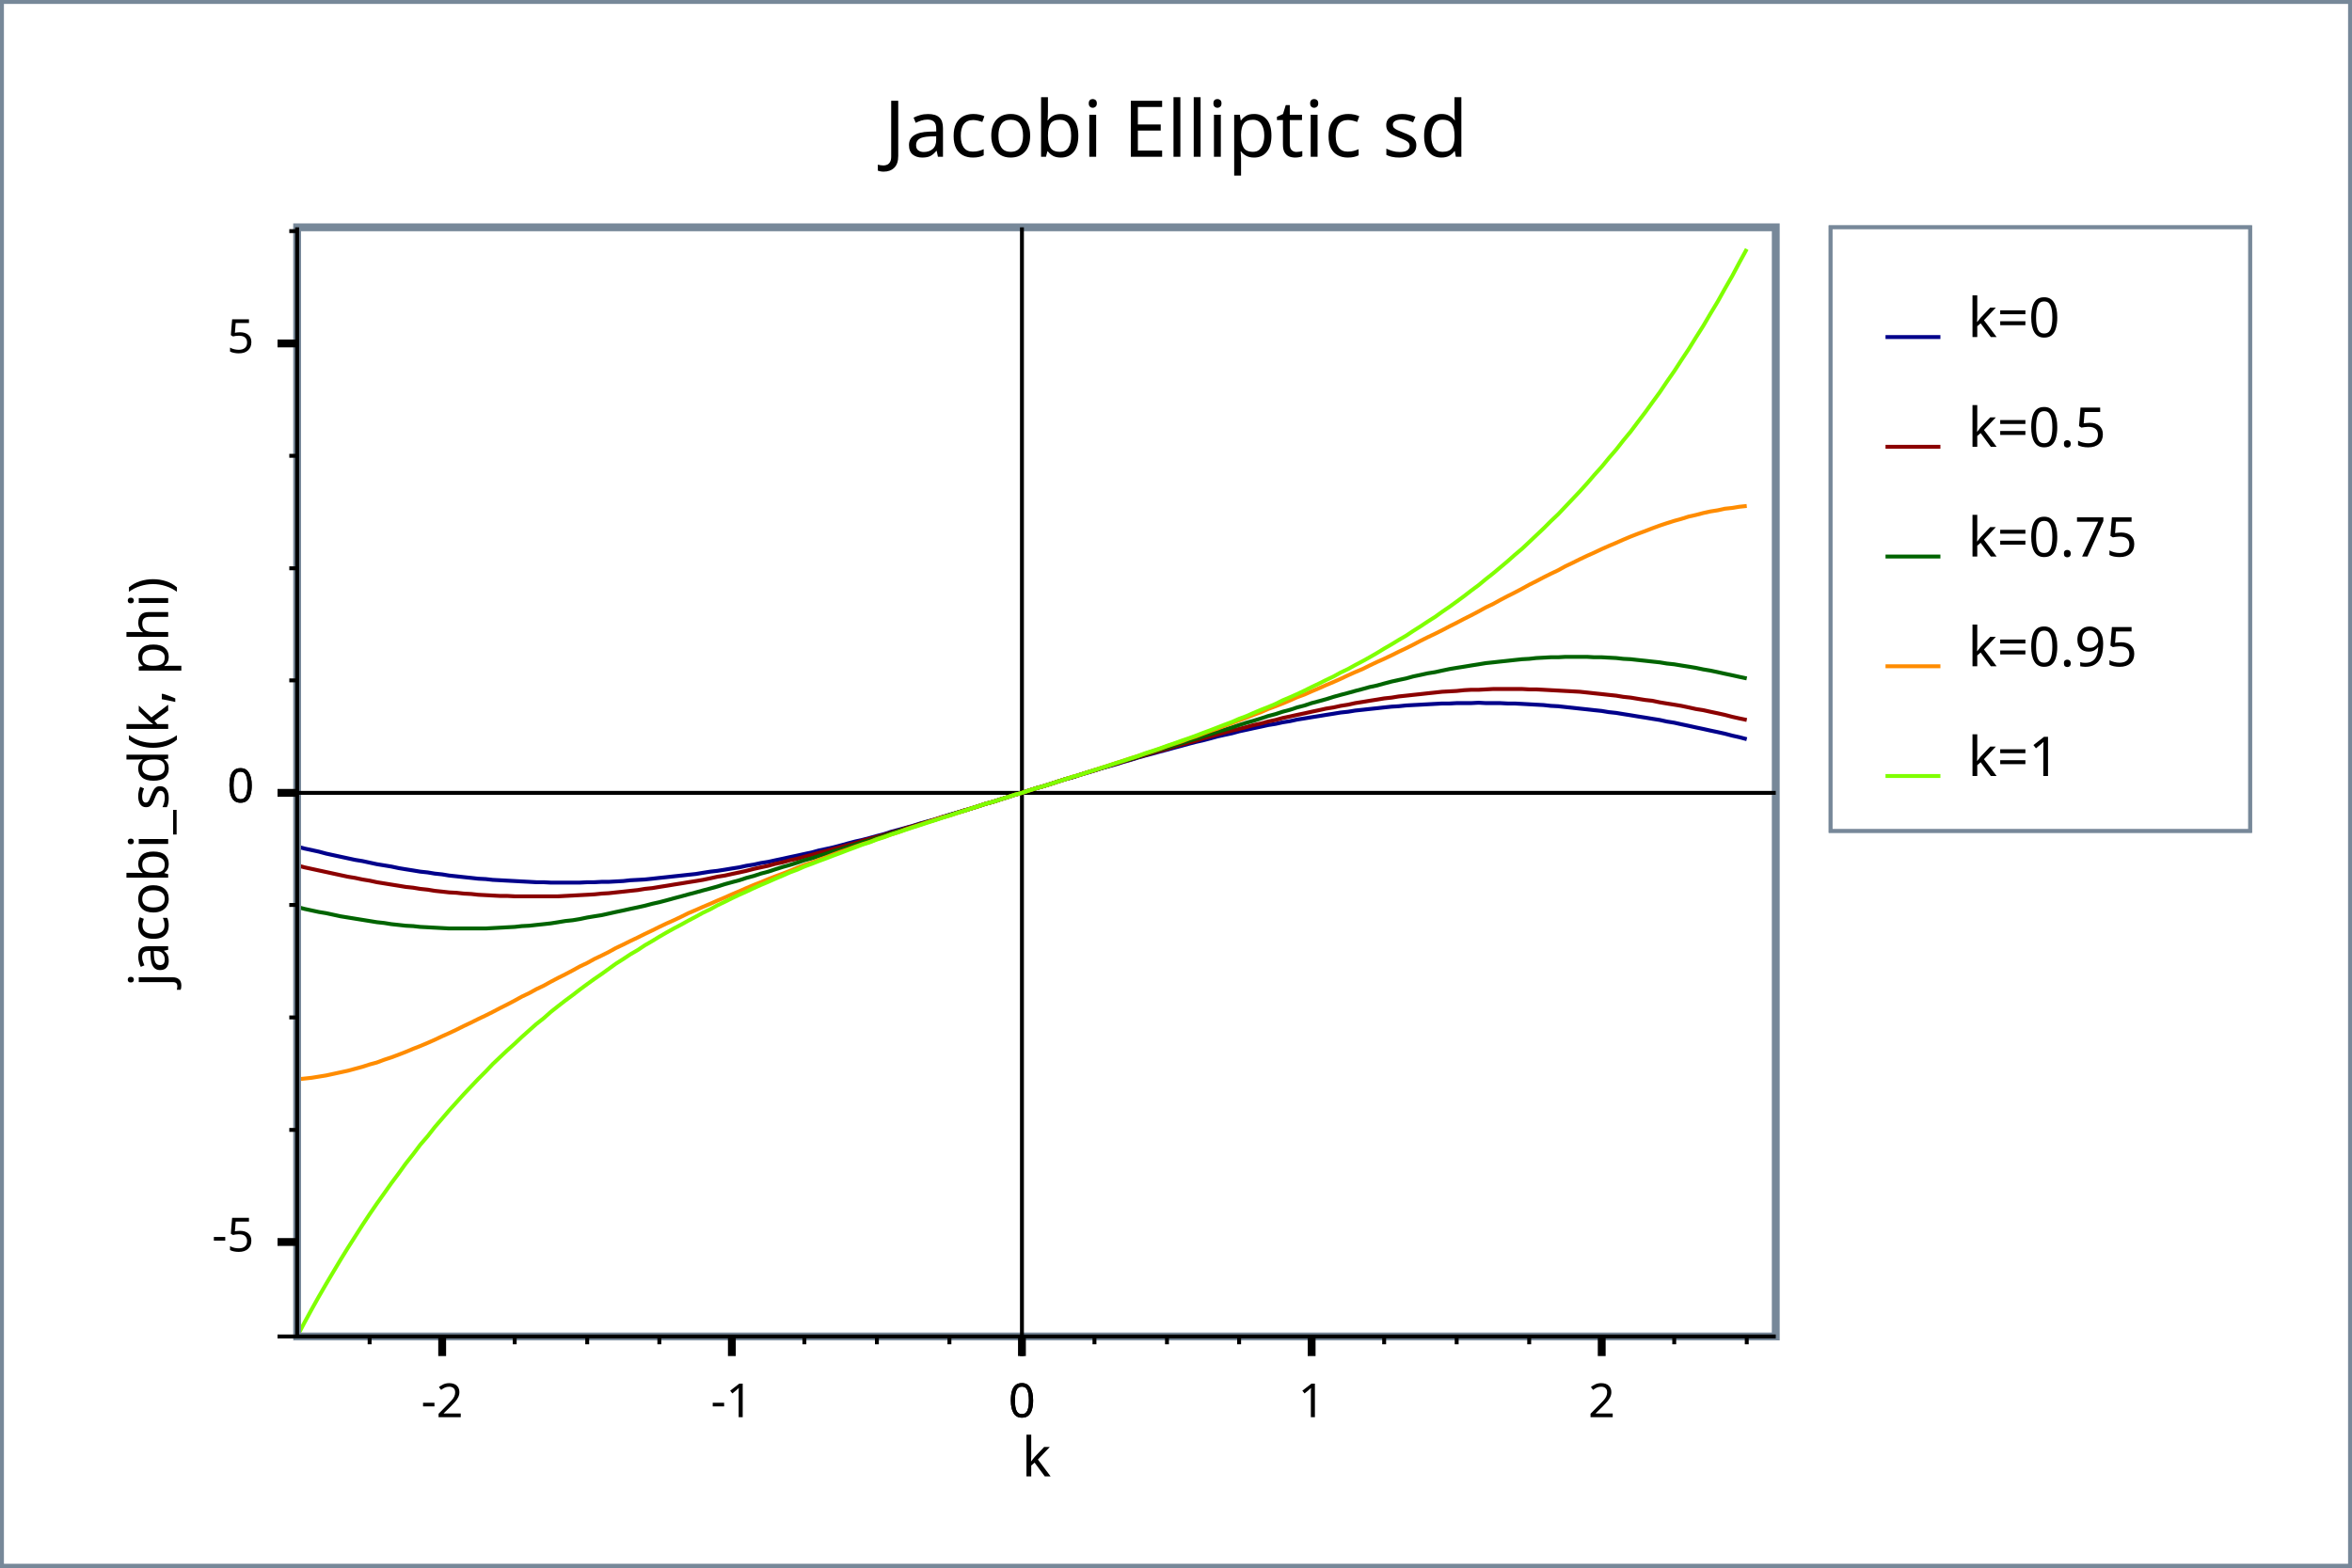
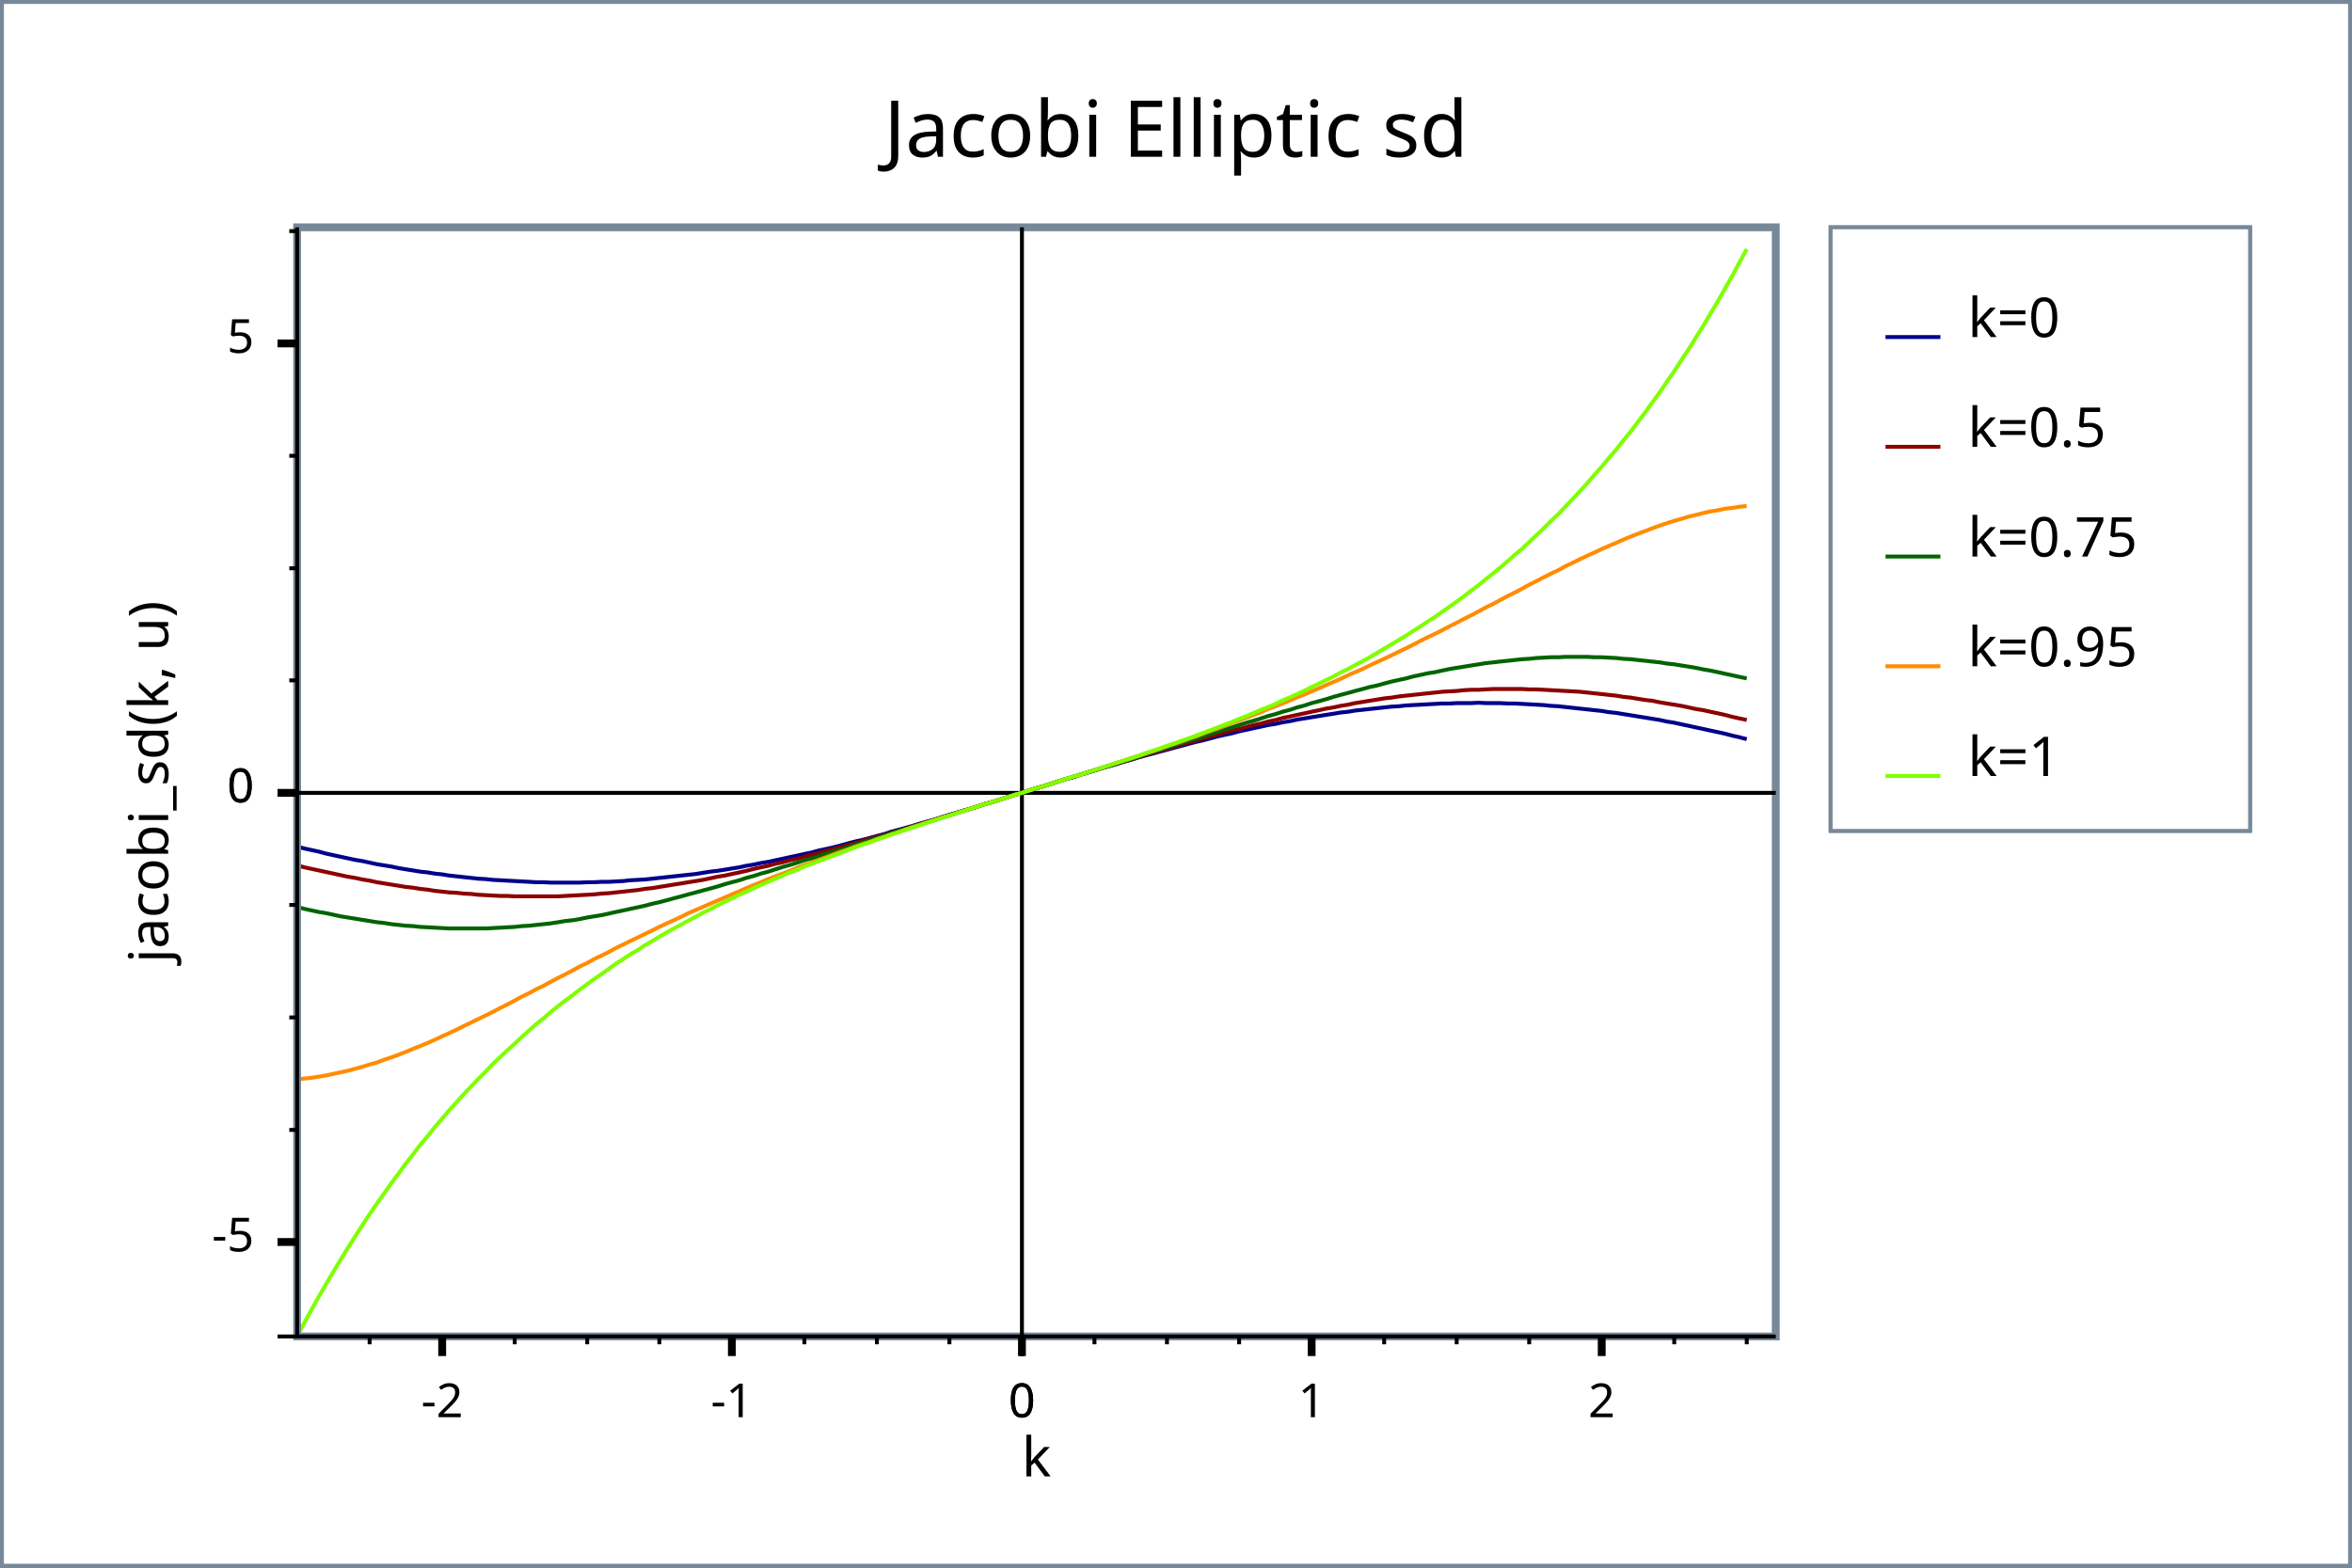
<svg xmlns="http://www.w3.org/2000/svg" width="600" height="400" version="1.1">
  <meta name="copyright" content="John Maddock" />
  <meta name="date" content="2008" />
  <clipPath id="plot_window">
    <rect x="76.8" y="59" width="375.2" height="281" />
  </clipPath>
  <g id="imageBackground" stroke="rgb(119,136,153)" fill="rgb(255,255,255)" stroke-width="2">
    <rect x="0" y="0" width="600" height="400" />
  </g>
  <g id="plotBackground" stroke="rgb(119,136,153)" fill="rgb(255,255,255)" stroke-width="2">
    <rect x="75.8" y="58" width="377.2" height="283" />
  </g>
  <g id="yMinorGrid" stroke="rgb(200,220,255)" stroke-width="0.5" />
  <g id="yMajorGrid" stroke="rgb(200,220,255)" stroke-width="1" />
  <g id="xMinorGrid" stroke="rgb(200,220,255)" stroke-width="0.5" />
  <g id="xMajorGrid" stroke="rgb(200,220,255)" stroke-width="1" />
  <g id="yAxis" stroke="rgb(0,0,0)" stroke-width="1">
    <line x1="260.7" y1="58" x2="260.7" y2="346" />
    <line x1="75.8" y1="58" x2="75.8" y2="341" />
  </g>
  <g id="xAxis" stroke="rgb(0,0,0)" stroke-width="1">
    <line x1="70.8" y1="202.3" x2="453" y2="202.3" />
    <line x1="70.8" y1="341" x2="453" y2="341" />
  </g>
  <g id="yMinorTicks" stroke="rgb(0,0,0)" stroke-width="1">
    <path d="M73.8,173.6 L75.8,173.6 M73.8,145 L75.8,145 M73.8,116.3 L75.8,116.3 M73.8,58.97 L75.8,58.97 M73.8,202.3 L75.8,202.3 M73.8,230.9 L75.8,230.9 M73.8,259.6 L75.8,259.6 M73.8,288.3 L75.8,288.3 M73.8,316.9 L75.8,316.9 " fill="none" />
  </g>
  <g id="xMinorTicks" stroke="rgb(0,0,0)" stroke-width="1">
    <path d="M279.2,341 L279.2,343 M297.7,341 L297.7,343 M316.1,341 L316.1,343 M353.1,341 L353.1,343 M371.6,341 L371.6,343 M390.1,341 L390.1,343 M427.1,341 L427.1,343 M445.6,341 L445.6,343 M242.2,341 L242.2,343 M223.7,341 L223.7,343 M205.2,341 L205.2,343 M168.2,341 L168.2,343 M149.8,341 L149.8,343 M131.3,341 L131.3,343 M94.29,341 L94.29,343 " fill="none" />
  </g>
  <g id="yMajorTicks" stroke="rgb(0,0,0)" stroke-width="2">
    <path d="M70.8,202.3 L75.8,202.3 M70.8,87.63 L75.8,87.63 M70.8,202.3 L75.8,202.3 M70.8,316.9 L75.8,316.9 " fill="none" />
  </g>
  <g id="xMajorTicks" stroke="rgb(0,0,0)" stroke-width="2">
    <path d="M260.7,341 L260.7,346 M334.6,341 L334.6,346 M408.6,341 L408.6,346 M260.7,341 L260.7,346 M186.7,341 L186.7,346 M112.8,341 L112.8,346 " fill="none" />
  </g>
  <g id="xTicksValues">
    <text x="260.7" y="361.6" text-anchor="middle" font-size="12" font-family="Verdana">0</text>
    <text x="334.6" y="361.6" text-anchor="middle" font-size="12" font-family="Verdana">1</text>
    <text x="408.6" y="361.6" text-anchor="middle" font-size="12" font-family="Verdana">2</text>
    <text x="260.7" y="361.6" text-anchor="middle" font-size="12" font-family="Verdana">0</text>
    <text x="186.7" y="361.6" text-anchor="middle" font-size="12" font-family="Verdana">-1</text>
    <text x="112.8" y="361.6" text-anchor="middle" font-size="12" font-family="Verdana">-2</text>
  </g>
  <g id="yTicksValues">
    <text x="64.8" y="204.7" text-anchor="end" font-size="12" font-family="Verdana">0</text>
    <text x="64.8" y="90.03" text-anchor="end" font-size="12" font-family="Verdana">5</text>
    <text x="64.8" y="204.7" text-anchor="end" font-size="12" font-family="Verdana">0</text>
    <text x="64.8" y="319.3" text-anchor="end" font-size="12" font-family="Verdana">-5</text>
  </g>
  <g id="yLabel">
-     <text x="42.9" y="199.5" text-anchor="middle" transform="rotate(-90 42.9 199.5 )" font-size="14" font-family="Verdana">jacobi_sd(k, phi)</text>
+     <text x="42.9" y="199.5" text-anchor="middle" transform="rotate(-90 42.9 199.5 )" font-size="14" font-family="Verdana">jacobi_sd(k, u)</text>
  </g>
  <g id="xLabel">
    <text x="264.4" y="376.7" text-anchor="middle" font-size="14" font-family="Verdana">k</text>
  </g>
  <g id="plotLines" stroke-width="2">
    <g clip-path="url(#plot_window)" stroke="rgb(0,0,139)" stroke-width="1">
      <path d="M75.8,216 L77.65,216.5 L79.5,216.9 L81.35,217.3 L83.2,217.8 L85.04,218.2 L86.89,218.6 L88.74,219 L90.59,219.4 L92.44,219.7 L94.29,220.1 L96.14,220.5 L97.99,220.8 L99.83,221.1 L101.7,221.5 L103.5,221.8 L105.4,222.1 L107.2,222.4 L109.1,222.6 L110.9,222.9 L112.8,223.1 L114.6,223.4 L116.5,223.6 L118.3,223.8 L120.2,224 L122,224.2 L123.9,224.3 L125.7,224.5 L127.6,224.6 L129.4,224.7 L131.3,224.8 L133.1,224.9 L135,225 L136.8,225.1 L138.7,225.1 L140.5,225.2 L142.4,225.2 L144.2,225.2 L146.1,225.2 L147.9,225.2 L149.8,225.1 L151.6,225.1 L153.5,225 L155.3,225 L157.1,224.9 L159,224.8 L160.8,224.6 L162.7,224.5 L164.5,224.4 L166.4,224.2 L168.2,224 L170.1,223.8 L171.9,223.6 L173.8,223.4 L175.6,223.2 L177.5,223 L179.3,222.7 L181.2,222.4 L183,222.2 L184.9,221.9 L186.7,221.6 L188.6,221.3 L190.4,220.9 L192.3,220.6 L194.1,220.2 L196,219.9 L197.8,219.5 L199.7,219.1 L201.5,218.7 L203.4,218.3 L205.2,217.9 L207.1,217.5 L208.9,217 L210.8,216.6 L212.6,216.2 L214.5,215.7 L216.3,215.2 L218.2,214.7 L220,214.3 L221.9,213.8 L223.7,213.3 L225.6,212.8 L227.4,212.2 L229.3,211.7 L231.1,211.2 L232.9,210.7 L234.8,210.1 L236.6,209.6 L238.5,209.1 L240.3,208.5 L242.2,207.9 L244,207.4 L245.9,206.8 L247.7,206.3 L249.6,205.7 L251.4,205.1 L253.3,204.6 L255.1,204 L257,203.4 L258.8,202.8 L260.7,202.3 L262.5,201.7 L264.4,201.1 L266.2,200.6 L268.1,200 L269.9,199.4 L271.8,198.8 L273.6,198.3 L275.5,197.7 L277.3,197.2 L279.2,196.6 L281,196 L282.9,195.5 L284.7,195 L286.6,194.4 L288.4,193.9 L290.3,193.3 L292.1,192.8 L294,192.3 L295.8,191.8 L297.7,191.3 L299.5,190.8 L301.4,190.3 L303.2,189.8 L305.1,189.3 L306.9,188.9 L308.8,188.4 L310.6,187.9 L312.4,187.5 L314.3,187.1 L316.1,186.6 L318,186.2 L319.8,185.8 L321.7,185.4 L323.5,185 L325.4,184.7 L327.2,184.3 L329.1,184 L330.9,183.6 L332.8,183.3 L334.6,183 L336.5,182.7 L338.3,182.4 L340.2,182.1 L342,181.8 L343.9,181.6 L345.7,181.3 L347.6,181.1 L349.4,180.9 L351.3,180.7 L353.1,180.5 L355,180.3 L356.8,180.2 L358.7,180 L360.5,179.9 L362.4,179.8 L364.2,179.7 L366.1,179.6 L367.9,179.5 L369.8,179.5 L371.6,179.4 L373.5,179.4 L375.3,179.4 L377.2,179.3 L379,179.4 L380.9,179.4 L382.7,179.4 L384.6,179.5 L386.4,179.5 L388.3,179.6 L390.1,179.7 L391.9,179.8 L393.8,179.9 L395.6,180.1 L397.5,180.2 L399.3,180.4 L401.2,180.6 L403,180.8 L404.9,181 L406.7,181.2 L408.6,181.4 L410.4,181.7 L412.3,181.9 L414.1,182.2 L416,182.5 L417.8,182.8 L419.7,183.1 L421.5,183.4 L423.4,183.7 L425.2,184.1 L427.1,184.4 L428.9,184.8 L430.8,185.2 L432.6,185.6 L434.5,186 L436.3,186.4 L438.2,186.8 L440,187.2 L441.9,187.7 L443.7,188.1 L445.6,188.6 " fill="none" />
    </g>
    <g clip-path="url(#plot_window)" stroke="rgb(139,0,0)" stroke-width="1">
      <path d="M75.8,220.8 L77.65,221.3 L79.5,221.7 L81.35,222.1 L83.2,222.5 L85.04,222.9 L86.89,223.3 L88.74,223.7 L90.59,224 L92.44,224.4 L94.29,224.7 L96.14,225.1 L97.99,225.4 L99.83,225.7 L101.7,226 L103.5,226.3 L105.4,226.5 L107.2,226.8 L109.1,227 L110.9,227.3 L112.8,227.5 L114.6,227.7 L116.5,227.8 L118.3,228 L120.2,228.1 L122,228.3 L123.9,228.4 L125.7,228.5 L127.6,228.6 L129.4,228.6 L131.3,228.7 L133.1,228.7 L135,228.7 L136.8,228.7 L138.7,228.7 L140.5,228.7 L142.4,228.7 L144.2,228.6 L146.1,228.5 L147.9,228.4 L149.8,228.3 L151.6,228.2 L153.5,228 L155.3,227.9 L157.1,227.7 L159,227.5 L160.8,227.3 L162.7,227.1 L164.5,226.8 L166.4,226.6 L168.2,226.3 L170.1,226 L171.9,225.7 L173.8,225.4 L175.6,225.1 L177.5,224.8 L179.3,224.5 L181.2,224.1 L183,223.7 L184.9,223.4 L186.7,223 L188.6,222.6 L190.4,222.2 L192.3,221.7 L194.1,221.3 L196,220.9 L197.8,220.4 L199.7,220 L201.5,219.5 L203.4,219.1 L205.2,218.6 L207.1,218.1 L208.9,217.6 L210.8,217.1 L212.6,216.6 L214.5,216.1 L216.3,215.6 L218.2,215.1 L220,214.5 L221.9,214 L223.7,213.5 L225.6,213 L227.4,212.4 L229.3,211.9 L231.1,211.3 L232.9,210.8 L234.8,210.2 L236.6,209.7 L238.5,209.1 L240.3,208.5 L242.2,208 L244,207.4 L245.9,206.8 L247.7,206.3 L249.6,205.7 L251.4,205.1 L253.3,204.6 L255.1,204 L257,203.4 L258.8,202.8 L260.7,202.3 L262.5,201.7 L264.4,201.1 L266.2,200.6 L268.1,200 L269.9,199.4 L271.8,198.8 L273.6,198.3 L275.5,197.7 L277.3,197.1 L279.2,196.6 L281,196 L282.9,195.4 L284.7,194.9 L286.6,194.3 L288.4,193.8 L290.3,193.2 L292.1,192.7 L294,192.1 L295.8,191.6 L297.7,191.1 L299.5,190.5 L301.4,190 L303.2,189.5 L305.1,189 L306.9,188.4 L308.8,187.9 L310.6,187.4 L312.4,186.9 L314.3,186.4 L316.1,186 L318,185.5 L319.8,185 L321.7,184.6 L323.5,184.1 L325.4,183.7 L327.2,183.2 L329.1,182.8 L330.9,182.4 L332.8,182 L334.6,181.6 L336.5,181.2 L338.3,180.8 L340.2,180.5 L342,180.1 L343.9,179.8 L345.7,179.4 L347.6,179.1 L349.4,178.8 L351.3,178.5 L353.1,178.2 L355,178 L356.8,177.7 L358.7,177.5 L360.5,177.3 L362.4,177.1 L364.2,176.9 L366.1,176.7 L367.9,176.5 L369.8,176.4 L371.6,176.3 L373.5,176.1 L375.3,176 L377.2,176 L379,175.9 L380.9,175.8 L382.7,175.8 L384.6,175.8 L386.4,175.8 L388.3,175.8 L390.1,175.9 L391.9,175.9 L393.8,176 L395.6,176.1 L397.5,176.2 L399.3,176.3 L401.2,176.4 L403,176.5 L404.9,176.7 L406.7,176.9 L408.6,177.1 L410.4,177.3 L412.3,177.5 L414.1,177.8 L416,178 L417.8,178.3 L419.7,178.6 L421.5,178.8 L423.4,179.2 L425.2,179.5 L427.1,179.8 L428.9,180.1 L430.8,180.5 L432.6,180.9 L434.5,181.2 L436.3,181.6 L438.2,182 L440,182.4 L441.9,182.9 L443.7,183.3 L445.6,183.7 " fill="none" />
    </g>
    <g clip-path="url(#plot_window)" stroke="rgb(0,100,0)" stroke-width="1">
      <path d="M75.8,231.4 L77.65,231.9 L79.5,232.3 L81.35,232.7 L83.2,233 L85.04,233.4 L86.89,233.8 L88.74,234.1 L90.59,234.4 L92.44,234.7 L94.29,235 L96.14,235.3 L97.99,235.5 L99.83,235.8 L101.7,236 L103.5,236.2 L105.4,236.3 L107.2,236.5 L109.1,236.6 L110.9,236.7 L112.8,236.8 L114.6,236.9 L116.5,236.9 L118.3,236.9 L120.2,236.9 L122,236.9 L123.9,236.9 L125.7,236.8 L127.6,236.7 L129.4,236.6 L131.3,236.5 L133.1,236.3 L135,236.2 L136.8,236 L138.7,235.8 L140.5,235.6 L142.4,235.3 L144.2,235 L146.1,234.8 L147.9,234.5 L149.8,234.1 L151.6,233.8 L153.5,233.5 L155.3,233.1 L157.1,232.7 L159,232.3 L160.8,231.9 L162.7,231.5 L164.5,231.1 L166.4,230.6 L168.2,230.2 L170.1,229.7 L171.9,229.2 L173.8,228.7 L175.6,228.2 L177.5,227.7 L179.3,227.2 L181.2,226.7 L183,226.2 L184.9,225.6 L186.7,225.1 L188.6,224.6 L190.4,224 L192.3,223.5 L194.1,222.9 L196,222.4 L197.8,221.8 L199.7,221.2 L201.5,220.7 L203.4,220.1 L205.2,219.5 L207.1,219 L208.9,218.4 L210.8,217.8 L212.6,217.2 L214.5,216.7 L216.3,216.1 L218.2,215.5 L220,214.9 L221.9,214.4 L223.7,213.8 L225.6,213.2 L227.4,212.6 L229.3,212 L231.1,211.5 L232.9,210.9 L234.8,210.3 L236.6,209.7 L238.5,209.2 L240.3,208.6 L242.2,208 L244,207.4 L245.9,206.9 L247.7,206.3 L249.6,205.7 L251.4,205.1 L253.3,204.6 L255.1,204 L257,203.4 L258.8,202.8 L260.7,202.3 L262.5,201.7 L264.4,201.1 L266.2,200.6 L268.1,200 L269.9,199.4 L271.8,198.8 L273.6,198.3 L275.5,197.7 L277.3,197.1 L279.2,196.5 L281,196 L282.9,195.4 L284.7,194.8 L286.6,194.2 L288.4,193.7 L290.3,193.1 L292.1,192.5 L294,191.9 L295.8,191.3 L297.7,190.8 L299.5,190.2 L301.4,189.6 L303.2,189 L305.1,188.5 L306.9,187.9 L308.8,187.3 L310.6,186.7 L312.4,186.2 L314.3,185.6 L316.1,185 L318,184.4 L319.8,183.9 L321.7,183.3 L323.5,182.7 L325.4,182.2 L327.2,181.6 L329.1,181.1 L330.9,180.5 L332.8,180 L334.6,179.4 L336.5,178.9 L338.3,178.4 L340.2,177.8 L342,177.3 L343.9,176.8 L345.7,176.3 L347.6,175.8 L349.4,175.3 L351.3,174.9 L353.1,174.4 L355,173.9 L356.8,173.5 L358.7,173.1 L360.5,172.6 L362.4,172.2 L364.2,171.8 L366.1,171.5 L367.9,171.1 L369.8,170.7 L371.6,170.4 L373.5,170.1 L375.3,169.8 L377.2,169.5 L379,169.2 L380.9,169 L382.7,168.8 L384.6,168.6 L386.4,168.4 L388.3,168.2 L390.1,168.1 L391.9,167.9 L393.8,167.8 L395.6,167.7 L397.5,167.7 L399.3,167.6 L401.2,167.6 L403,167.6 L404.9,167.6 L406.7,167.7 L408.6,167.7 L410.4,167.8 L412.3,167.9 L414.1,168.1 L416,168.2 L417.8,168.4 L419.7,168.6 L421.5,168.8 L423.4,169 L425.2,169.3 L427.1,169.5 L428.9,169.8 L430.8,170.1 L432.6,170.4 L434.5,170.8 L436.3,171.1 L438.2,171.5 L440,171.9 L441.9,172.3 L443.7,172.7 L445.6,173.1 " fill="none" />
    </g>
    <g clip-path="url(#plot_window)" stroke="rgb(255,140,0)" stroke-width="1">
      <path d="M75.8,275.4 L77.65,275.2 L79.5,275 L81.35,274.7 L83.2,274.4 L85.04,274 L86.89,273.6 L88.74,273.2 L90.59,272.7 L92.44,272.2 L94.29,271.6 L96.14,271.1 L97.99,270.4 L99.83,269.8 L101.7,269.1 L103.5,268.4 L105.4,267.6 L107.2,266.9 L109.1,266.1 L110.9,265.3 L112.8,264.4 L114.6,263.6 L116.5,262.7 L118.3,261.8 L120.2,260.9 L122,260 L123.9,259.1 L125.7,258.2 L127.6,257.2 L129.4,256.3 L131.3,255.3 L133.1,254.3 L135,253.4 L136.8,252.4 L138.7,251.5 L140.5,250.5 L142.4,249.5 L144.2,248.6 L146.1,247.6 L147.9,246.6 L149.8,245.7 L151.6,244.7 L153.5,243.8 L155.3,242.9 L157.1,241.9 L159,241 L160.8,240.1 L162.7,239.2 L164.5,238.3 L166.4,237.4 L168.2,236.5 L170.1,235.6 L171.9,234.8 L173.8,233.9 L175.6,233 L177.5,232.2 L179.3,231.4 L181.2,230.6 L183,229.8 L184.9,229 L186.7,228.2 L188.6,227.4 L190.4,226.6 L192.3,225.8 L194.1,225.1 L196,224.3 L197.8,223.6 L199.7,222.9 L201.5,222.2 L203.4,221.4 L205.2,220.7 L207.1,220.1 L208.9,219.4 L210.8,218.7 L212.6,218 L214.5,217.3 L216.3,216.7 L218.2,216 L220,215.4 L221.9,214.8 L223.7,214.1 L225.6,213.5 L227.4,212.9 L229.3,212.3 L231.1,211.6 L232.9,211 L234.8,210.4 L236.6,209.8 L238.5,209.2 L240.3,208.6 L242.2,208.1 L244,207.5 L245.9,206.9 L247.7,206.3 L249.6,205.7 L251.4,205.1 L253.3,204.6 L255.1,204 L257,203.4 L258.8,202.8 L260.7,202.3 L262.5,201.7 L264.4,201.1 L266.2,200.6 L268.1,200 L269.9,199.4 L271.8,198.8 L273.6,198.2 L275.5,197.7 L277.3,197.1 L279.2,196.5 L281,195.9 L282.9,195.3 L284.7,194.7 L286.6,194.1 L288.4,193.5 L290.3,192.9 L292.1,192.3 L294,191.7 L295.8,191.1 L297.7,190.4 L299.5,189.8 L301.4,189.2 L303.2,188.5 L305.1,187.9 L306.9,187.2 L308.8,186.5 L310.6,185.9 L312.4,185.2 L314.3,184.5 L316.1,183.8 L318,183.1 L319.8,182.4 L321.7,181.7 L323.5,180.9 L325.4,180.2 L327.2,179.5 L329.1,178.7 L330.9,177.9 L332.8,177.2 L334.6,176.4 L336.5,175.6 L338.3,174.8 L340.2,174 L342,173.2 L343.9,172.3 L345.7,171.5 L347.6,170.7 L349.4,169.8 L351.3,168.9 L353.1,168.1 L355,167.2 L356.8,166.3 L358.7,165.4 L360.5,164.5 L362.4,163.5 L364.2,162.6 L366.1,161.7 L367.9,160.8 L369.8,159.8 L371.6,158.9 L373.5,157.9 L375.3,157 L377.2,156 L379,155 L380.9,154.1 L382.7,153.1 L384.6,152.1 L386.4,151.2 L388.3,150.2 L390.1,149.2 L391.9,148.3 L393.8,147.3 L395.6,146.4 L397.5,145.5 L399.3,144.5 L401.2,143.6 L403,142.7 L404.9,141.8 L406.7,141 L408.6,140.1 L410.4,139.3 L412.3,138.5 L414.1,137.7 L416,136.9 L417.8,136.2 L419.7,135.5 L421.5,134.8 L423.4,134.1 L425.2,133.5 L427.1,132.9 L428.9,132.4 L430.8,131.8 L432.6,131.4 L434.5,130.9 L436.3,130.5 L438.2,130.2 L440,129.8 L441.9,129.6 L443.7,129.3 L445.6,129.1 " fill="none" />
    </g>
    <g clip-path="url(#plot_window)" stroke="rgb(127,255,0)" stroke-width="1">
      <path d="M75.8,341 L77.65,337.5 L79.5,334.1 L81.35,330.8 L83.2,327.6 L85.04,324.5 L86.89,321.4 L88.74,318.4 L90.59,315.5 L92.44,312.6 L94.29,309.8 L96.14,307.1 L97.99,304.5 L99.83,301.9 L101.7,299.4 L103.5,296.9 L105.4,294.5 L107.2,292.1 L109.1,289.9 L110.9,287.6 L112.8,285.4 L114.6,283.3 L116.5,281.2 L118.3,279.2 L120.2,277.2 L122,275.3 L123.9,273.4 L125.7,271.5 L127.6,269.7 L129.4,268 L131.3,266.3 L133.1,264.6 L135,262.9 L136.8,261.3 L138.7,259.8 L140.5,258.2 L142.4,256.7 L144.2,255.3 L146.1,253.9 L147.9,252.5 L149.8,251.1 L151.6,249.8 L153.5,248.5 L155.3,247.2 L157.1,245.9 L159,244.7 L160.8,243.5 L162.7,242.4 L164.5,241.2 L166.4,240.1 L168.2,239 L170.1,237.9 L171.9,236.9 L173.8,235.9 L175.6,234.9 L177.5,233.9 L179.3,232.9 L181.2,232 L183,231 L184.9,230.1 L186.7,229.2 L188.6,228.3 L190.4,227.5 L192.3,226.6 L194.1,225.8 L196,225 L197.8,224.2 L199.7,223.4 L201.5,222.6 L203.4,221.9 L205.2,221.1 L207.1,220.4 L208.9,219.7 L210.8,219 L212.6,218.3 L214.5,217.6 L216.3,216.9 L218.2,216.2 L220,215.5 L221.9,214.9 L223.7,214.2 L225.6,213.6 L227.4,212.9 L229.3,212.3 L231.1,211.7 L232.9,211.1 L234.8,210.5 L236.6,209.9 L238.5,209.3 L240.3,208.7 L242.2,208.1 L244,207.5 L245.9,206.9 L247.7,206.3 L249.6,205.7 L251.4,205.1 L253.3,204.6 L255.1,204 L257,203.4 L258.8,202.8 L260.7,202.3 L262.5,201.7 L264.4,201.1 L266.2,200.6 L268.1,200 L269.9,199.4 L271.8,198.8 L273.6,198.2 L275.5,197.7 L277.3,197.1 L279.2,196.5 L281,195.9 L282.9,195.3 L284.7,194.7 L286.6,194.1 L288.4,193.5 L290.3,192.9 L292.1,192.2 L294,191.6 L295.8,191 L297.7,190.3 L299.5,189.7 L301.4,189 L303.2,188.4 L305.1,187.7 L306.9,187 L308.8,186.3 L310.6,185.6 L312.4,184.9 L314.3,184.2 L316.1,183.4 L318,182.7 L319.8,181.9 L321.7,181.1 L323.5,180.4 L325.4,179.6 L327.2,178.7 L329.1,177.9 L330.9,177.1 L332.8,176.2 L334.6,175.3 L336.5,174.4 L338.3,173.5 L340.2,172.6 L342,171.6 L343.9,170.7 L345.7,169.7 L347.6,168.7 L349.4,167.7 L351.3,166.6 L353.1,165.5 L355,164.4 L356.8,163.3 L358.7,162.2 L360.5,161 L362.4,159.8 L364.2,158.6 L366.1,157.4 L367.9,156.1 L369.8,154.8 L371.6,153.5 L373.5,152.1 L375.3,150.7 L377.2,149.3 L379,147.8 L380.9,146.3 L382.7,144.8 L384.6,143.2 L386.4,141.6 L388.3,140 L390.1,138.3 L391.9,136.6 L393.8,134.8 L395.6,133 L397.5,131.2 L399.3,129.3 L401.2,127.3 L403,125.4 L404.9,123.3 L406.7,121.2 L408.6,119.1 L410.4,116.9 L412.3,114.7 L414.1,112.4 L416,110.1 L417.8,107.7 L419.7,105.2 L421.5,102.7 L423.4,100.1 L425.2,97.43 L427.1,94.71 L428.9,91.93 L430.8,89.07 L432.6,86.15 L434.5,83.16 L436.3,80.09 L438.2,76.94 L440,73.71 L441.9,70.41 L443.7,67.02 L445.6,63.55 " fill="none" />
    </g>
  </g>
  <g id="plotPoints" clip-path="url(#plot_window)" />
  <g id="legendBackground" stroke="rgb(119,136,153)" fill="rgb(255,255,255)" stroke-width="1">
    <rect x="467" y="58" width="107" height="154" />
    <rect x="467" y="58" width="107" height="154" />
  </g>
  <g id="legendPoints">
    <g stroke="rgb(0,0,139)" fill="rgb(255,255,255)" stroke-width="1">
      <line x1="481" y1="86" x2="495" y2="86" />
    </g>
    <g stroke="rgb(139,0,0)" fill="rgb(255,255,255)" stroke-width="1">
      <line x1="481" y1="114" x2="495" y2="114" />
    </g>
    <g stroke="rgb(0,100,0)" fill="rgb(255,255,255)" stroke-width="1">
      <line x1="481" y1="142" x2="495" y2="142" />
    </g>
    <g stroke="rgb(255,140,0)" fill="rgb(255,255,255)" stroke-width="1">
      <line x1="481" y1="170" x2="495" y2="170" />
    </g>
    <g stroke="rgb(127,255,0)" fill="rgb(255,255,255)" stroke-width="1">
      <line x1="481" y1="198" x2="495" y2="198" />
    </g>
  </g>
  <g id="legendText">
    <text x="502" y="86" font-size="14" font-family="Verdana">k=0</text>
    <text x="502" y="114" font-size="14" font-family="Verdana">k=0.5</text>
    <text x="502" y="142" font-size="14" font-family="Verdana">k=0.75</text>
    <text x="502" y="170" font-size="14" font-family="Verdana">k=0.95</text>
    <text x="502" y="198" font-size="14" font-family="Verdana">k=1</text>
  </g>
  <g id="title">
    <text x="300" y="40" text-anchor="middle" font-size="20" font-family="Verdana">Jacobi Elliptic sd</text>
  </g>
  <g id="plotXValues" />
  <g id="plotYValues" />
</svg>
